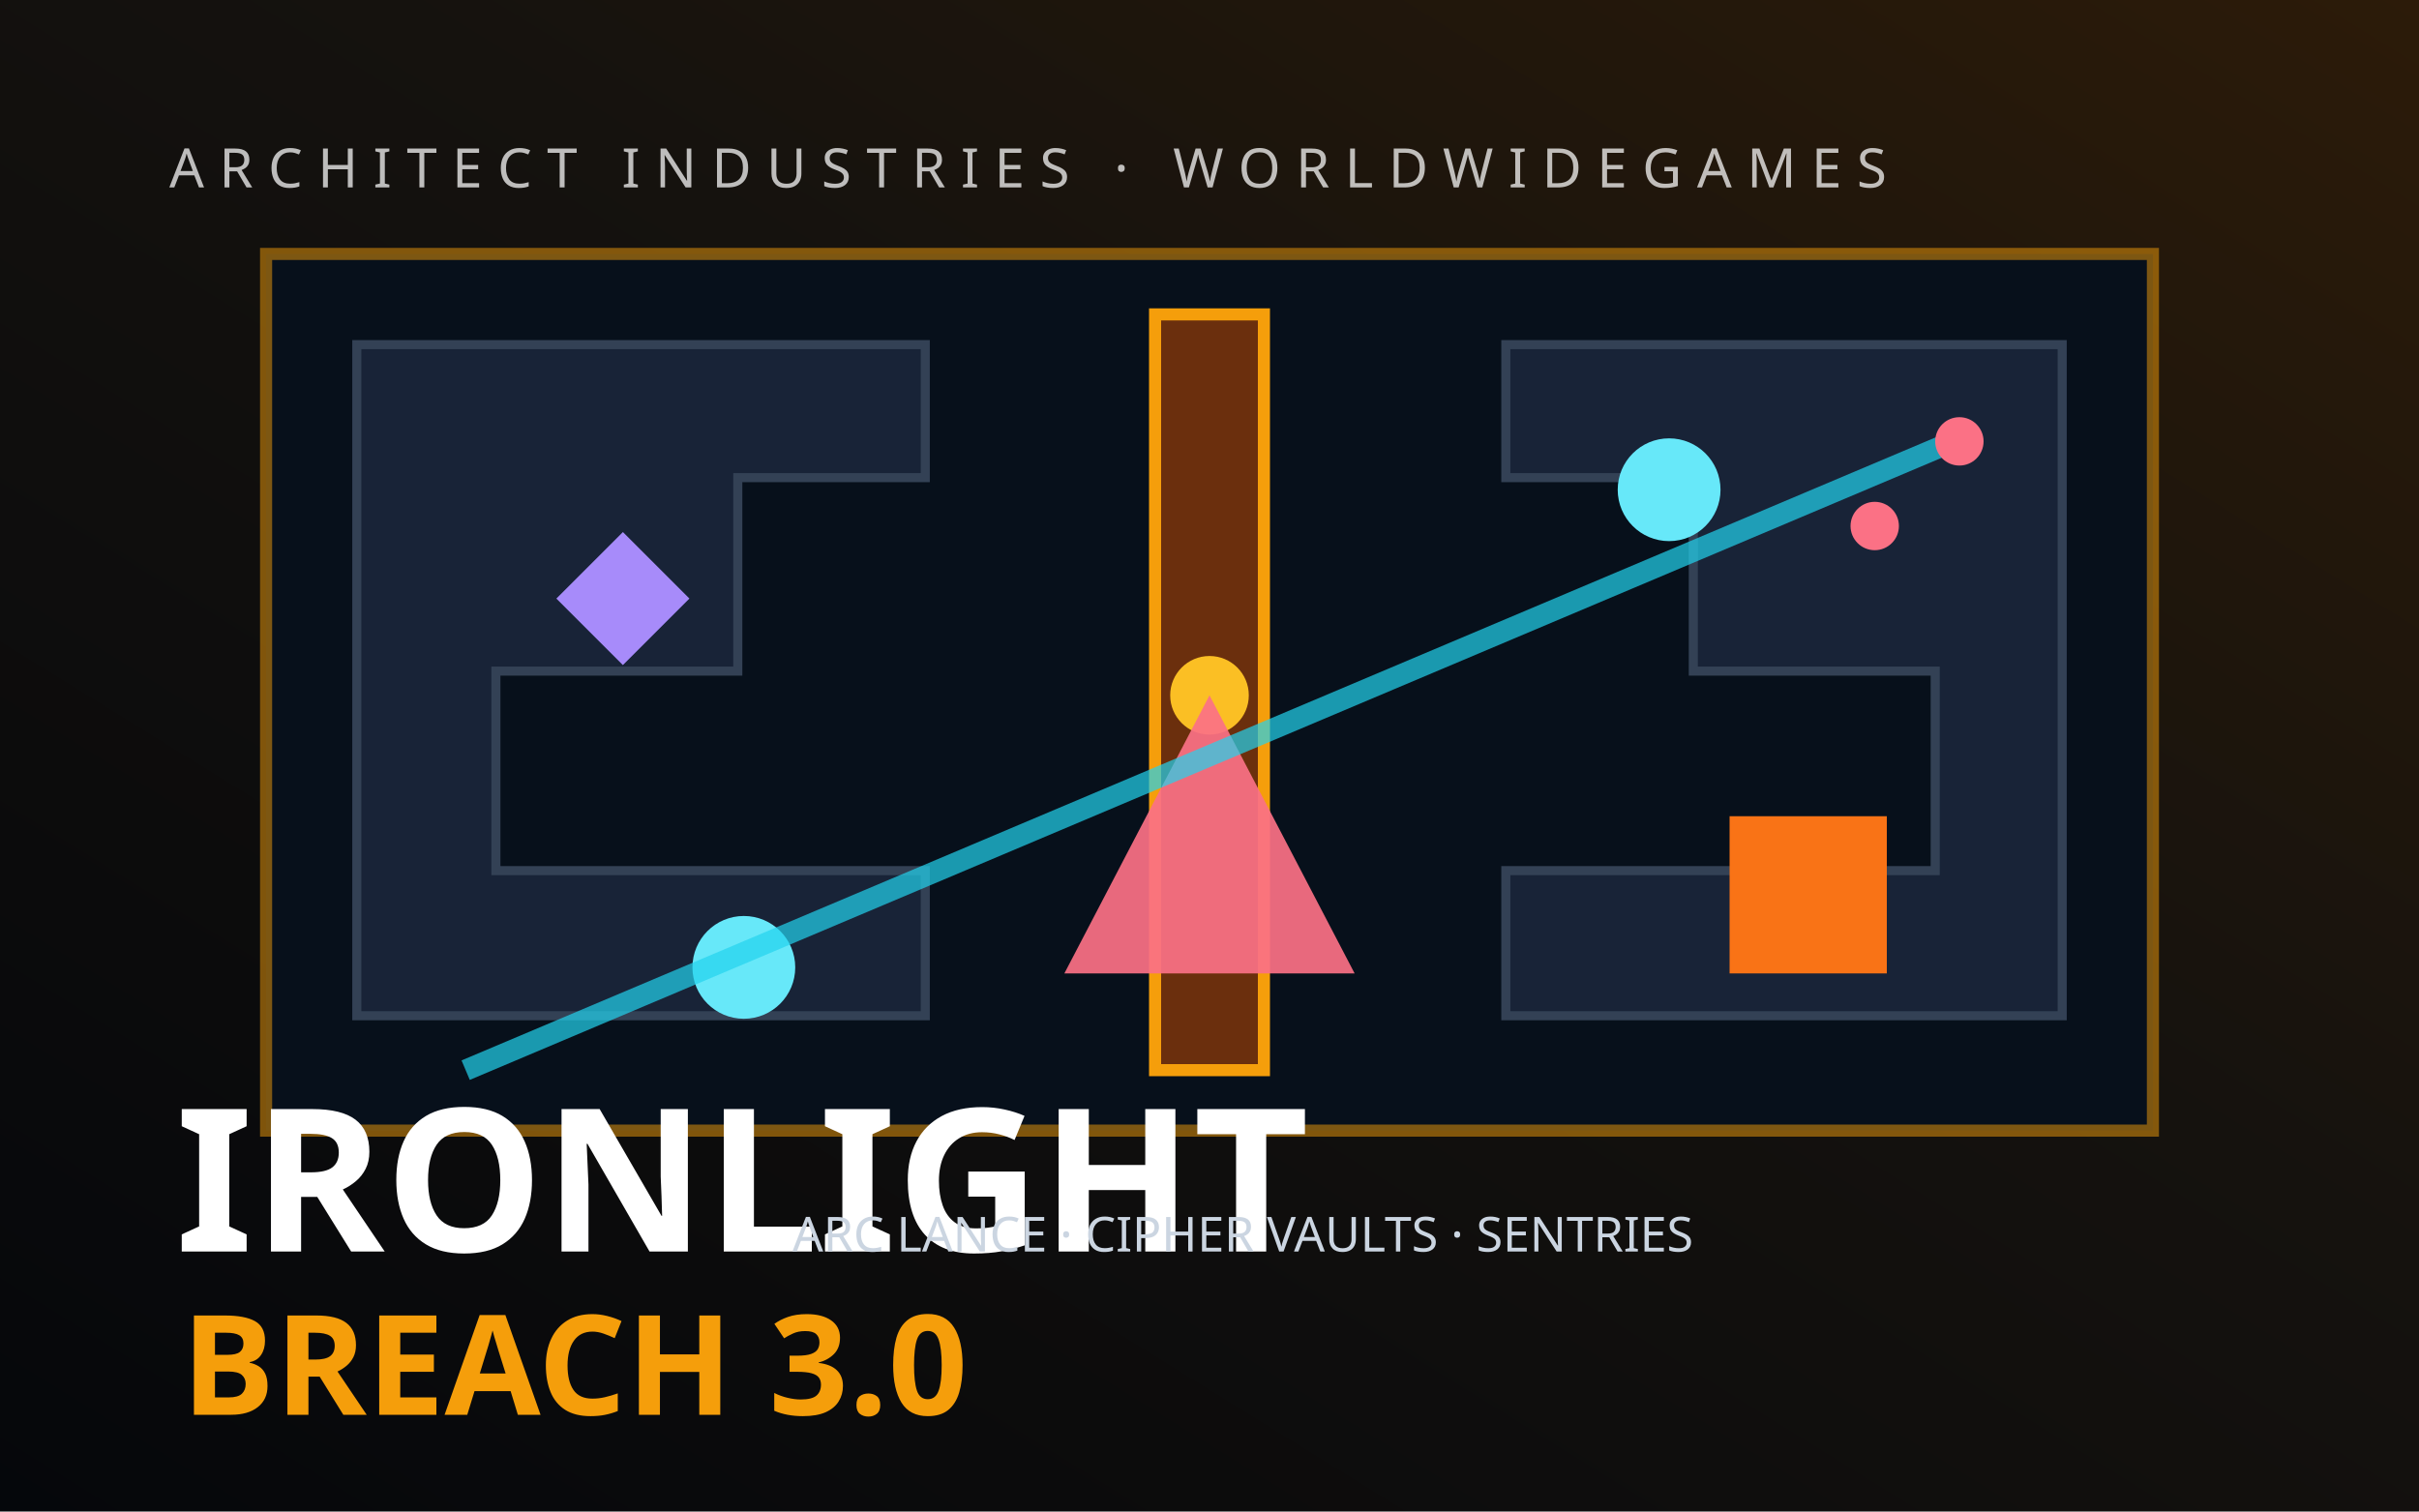
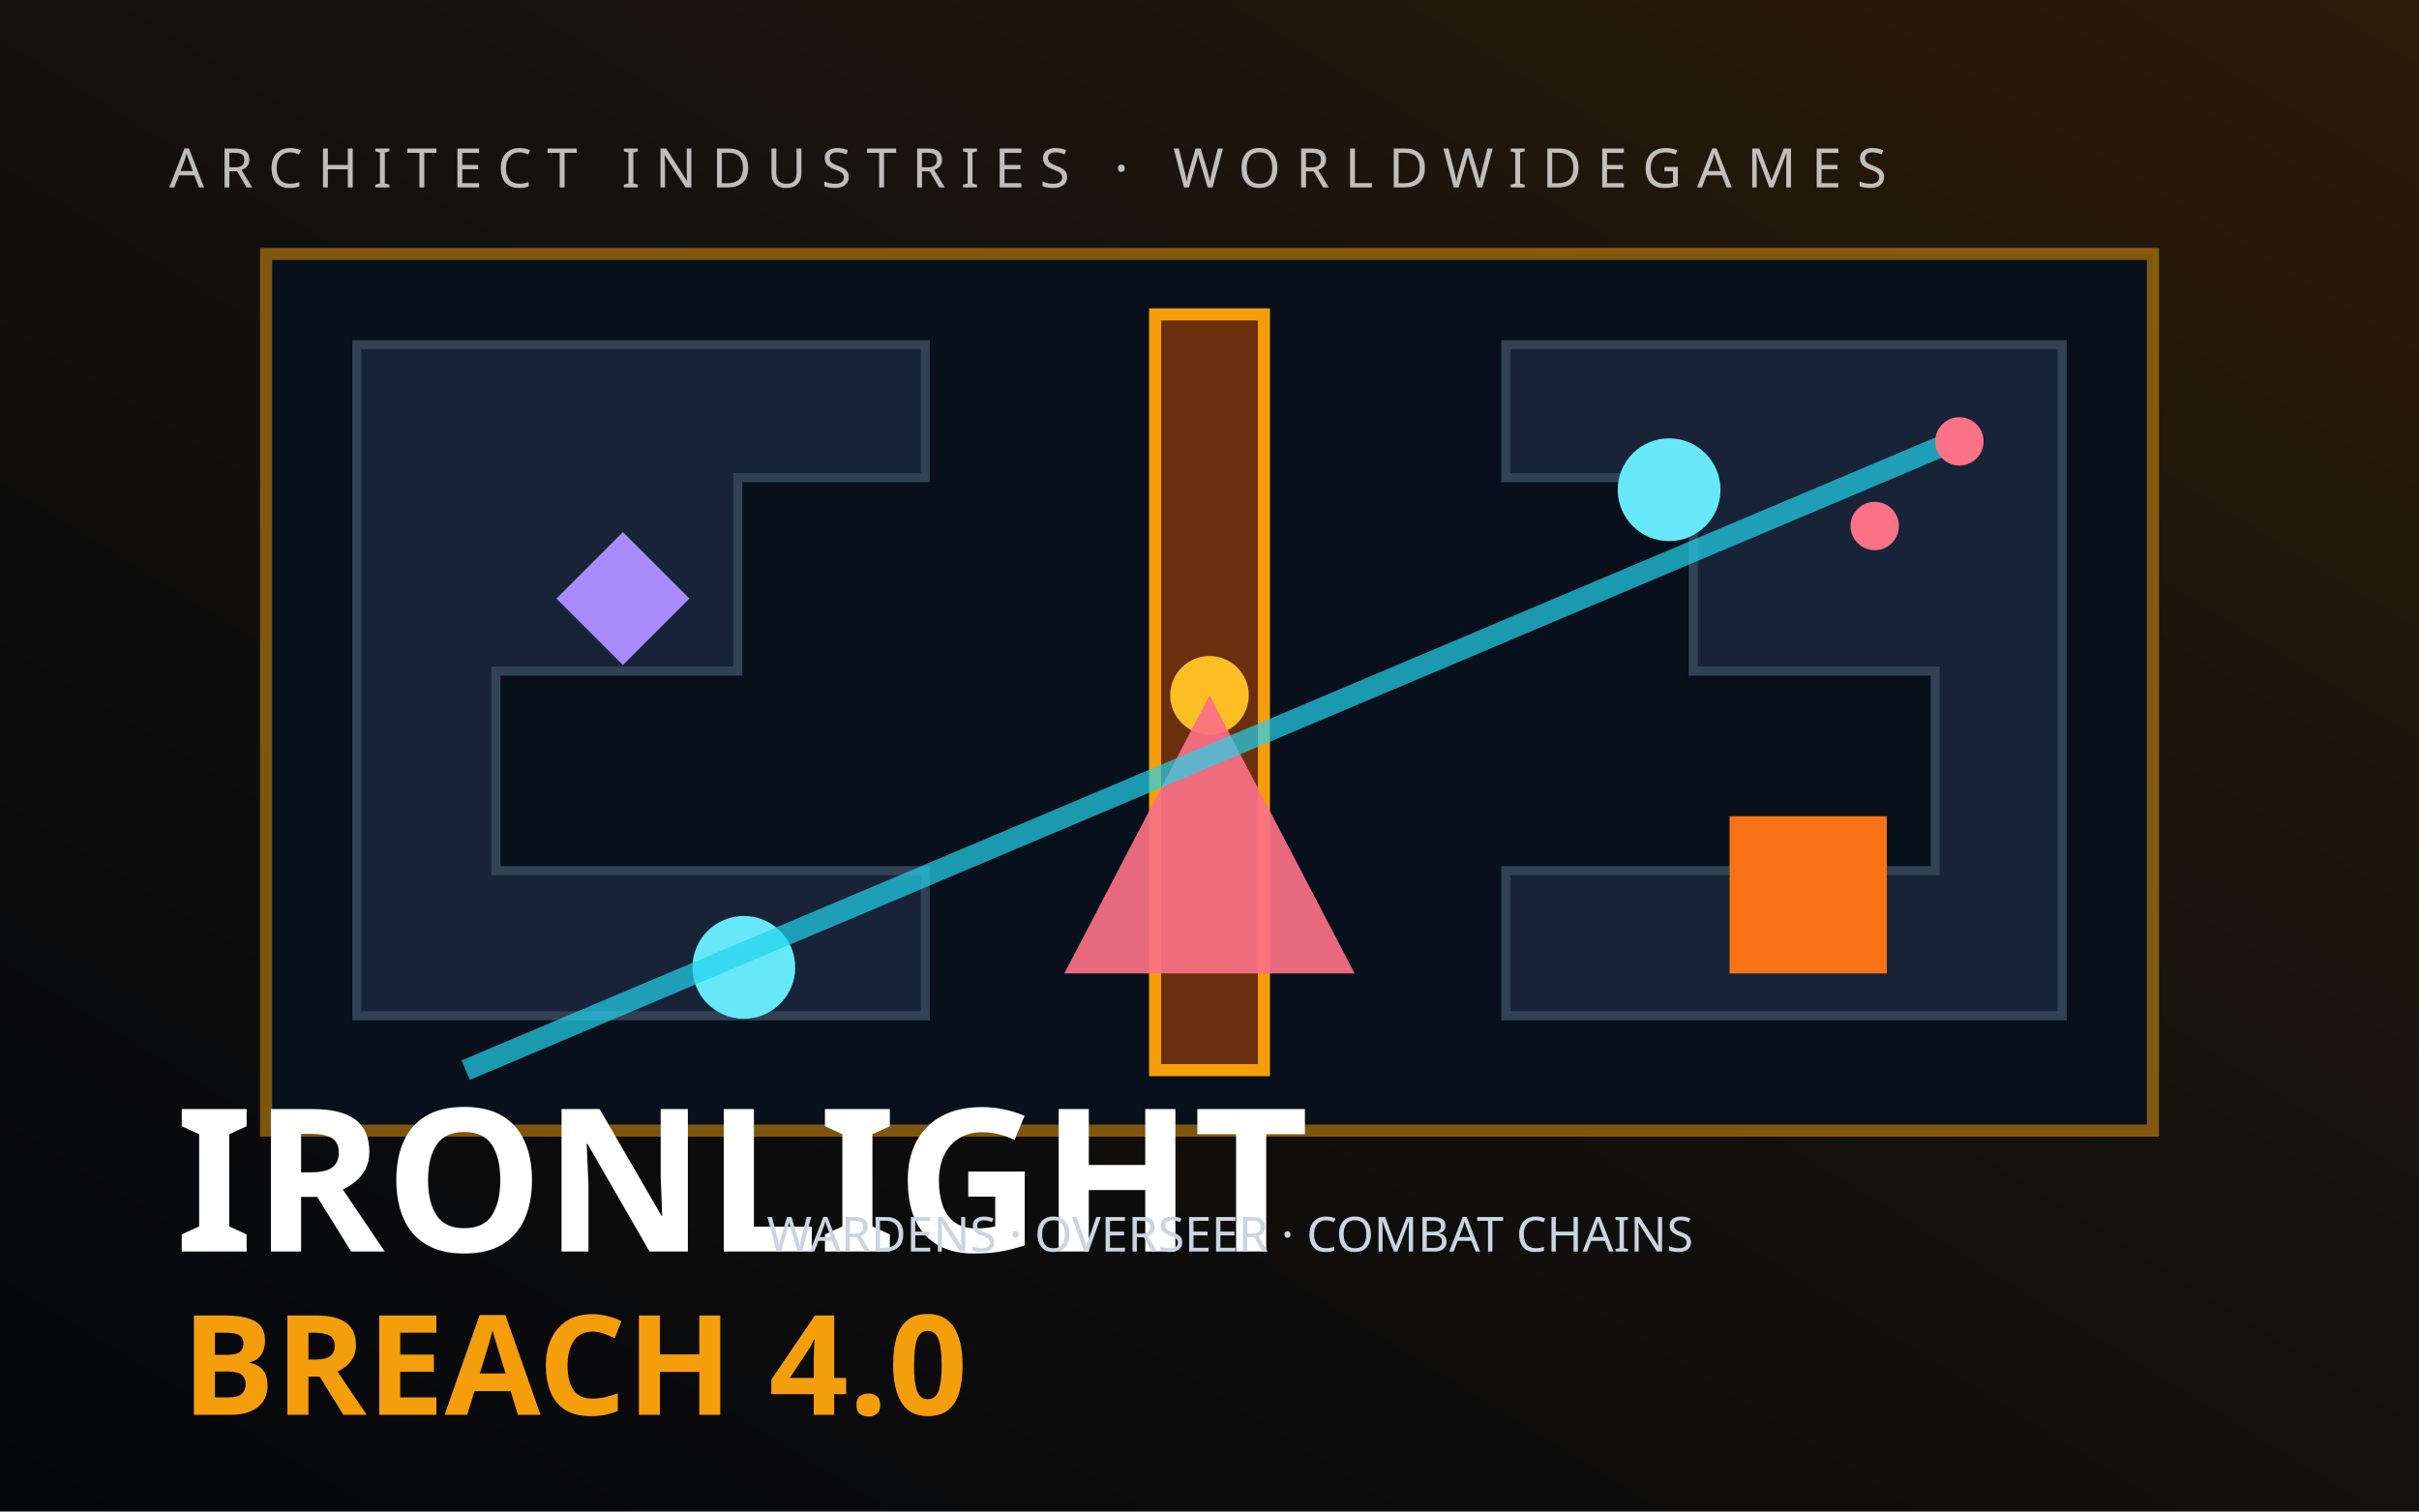
<svg xmlns="http://www.w3.org/2000/svg" viewBox="0 0 800 500">
  <defs>
    <linearGradient id="bg" x1="0" x2="1" y1="1" y2="0">
      <stop stop-color="#05070b" />
      <stop offset=".58" stop-color="#15120e" />
      <stop offset="1" stop-color="#2c1b09" />
    </linearGradient>
    <linearGradient id="beam" x1="0" x2="1">
      <stop stop-color="#f59e0b" stop-opacity="0" />
      <stop offset=".5" stop-color="#fbbf24" stop-opacity=".75" />
      <stop offset="1" stop-color="#f59e0b" stop-opacity="0" />
    </linearGradient>
  </defs>
  <rect width="800" height="500" fill="url(#bg)" />
  <path d="M88 84h624v290H88z" fill="#07101b" stroke="#f59e0b" stroke-opacity=".5" stroke-width="4" />
  <path d="M118 114h188v44h-62v64h-80v66h142v48H118zM682 114H498v44h62v64h80v66H498v48h184z" fill="#182337" stroke="#334155" stroke-width="3" />
  <rect x="382" y="104" width="36" height="250" fill="#6b2f0d" stroke="#f59e0b" stroke-width="4" />
  <circle cx="400" cy="230" r="13" fill="#fbbf24" />
  <path d="M322 240h156" stroke="url(#beam)" stroke-width="20" />
  <path d="M352 322l48-92 48 92z" fill="#fb7185" opacity=".92" />
  <path d="M184 198l22-22 22 22-22 22z" fill="#a78bfa" />
  <path d="M572 270h52v52h-52z" fill="#f97316" />
  <circle cx="246" cy="320" r="17" fill="#67e8f9" />
  <circle cx="552" cy="162" r="17" fill="#67e8f9" />
  <path d="M154 354L646 146" stroke="#22d3ee" stroke-width="7" opacity=".7" />
  <circle cx="620" cy="174" r="8" fill="#fb7185" />
  <circle cx="648" cy="146" r="8" fill="#fb7185" />
  <text x="56" y="62" fill="#fff" opacity=".72" font-family="system-ui,sans-serif" font-size="18" letter-spacing="5">ARCHITECT INDUSTRIES · WORLDWIDEGAMES</text>
  <text x="58" y="414" fill="#fff" font-family="system-ui,sans-serif" font-size="66" font-weight="900">IRONLIGHT</text>
-   <text x="60" y="468" fill="#f59e0b" font-family="system-ui,sans-serif" font-size="46" font-weight="850">BREACH 3.0</text>
-   <text x="560" y="414" fill="#cbd5e1" font-family="system-ui,sans-serif" font-size="16" text-anchor="end">ARC LANCE · CIPHER VAULTS · SENTRIES</text>
+   <text x="60" y="468" fill="#f59e0b" font-family="system-ui,sans-serif" font-size="46" font-weight="850">BREACH 4.0</text>
+   <text x="560" y="414" fill="#cbd5e1" font-family="system-ui,sans-serif" font-size="16" text-anchor="end">WARDENS · OVERSEER · COMBAT CHAINS</text>
</svg>
